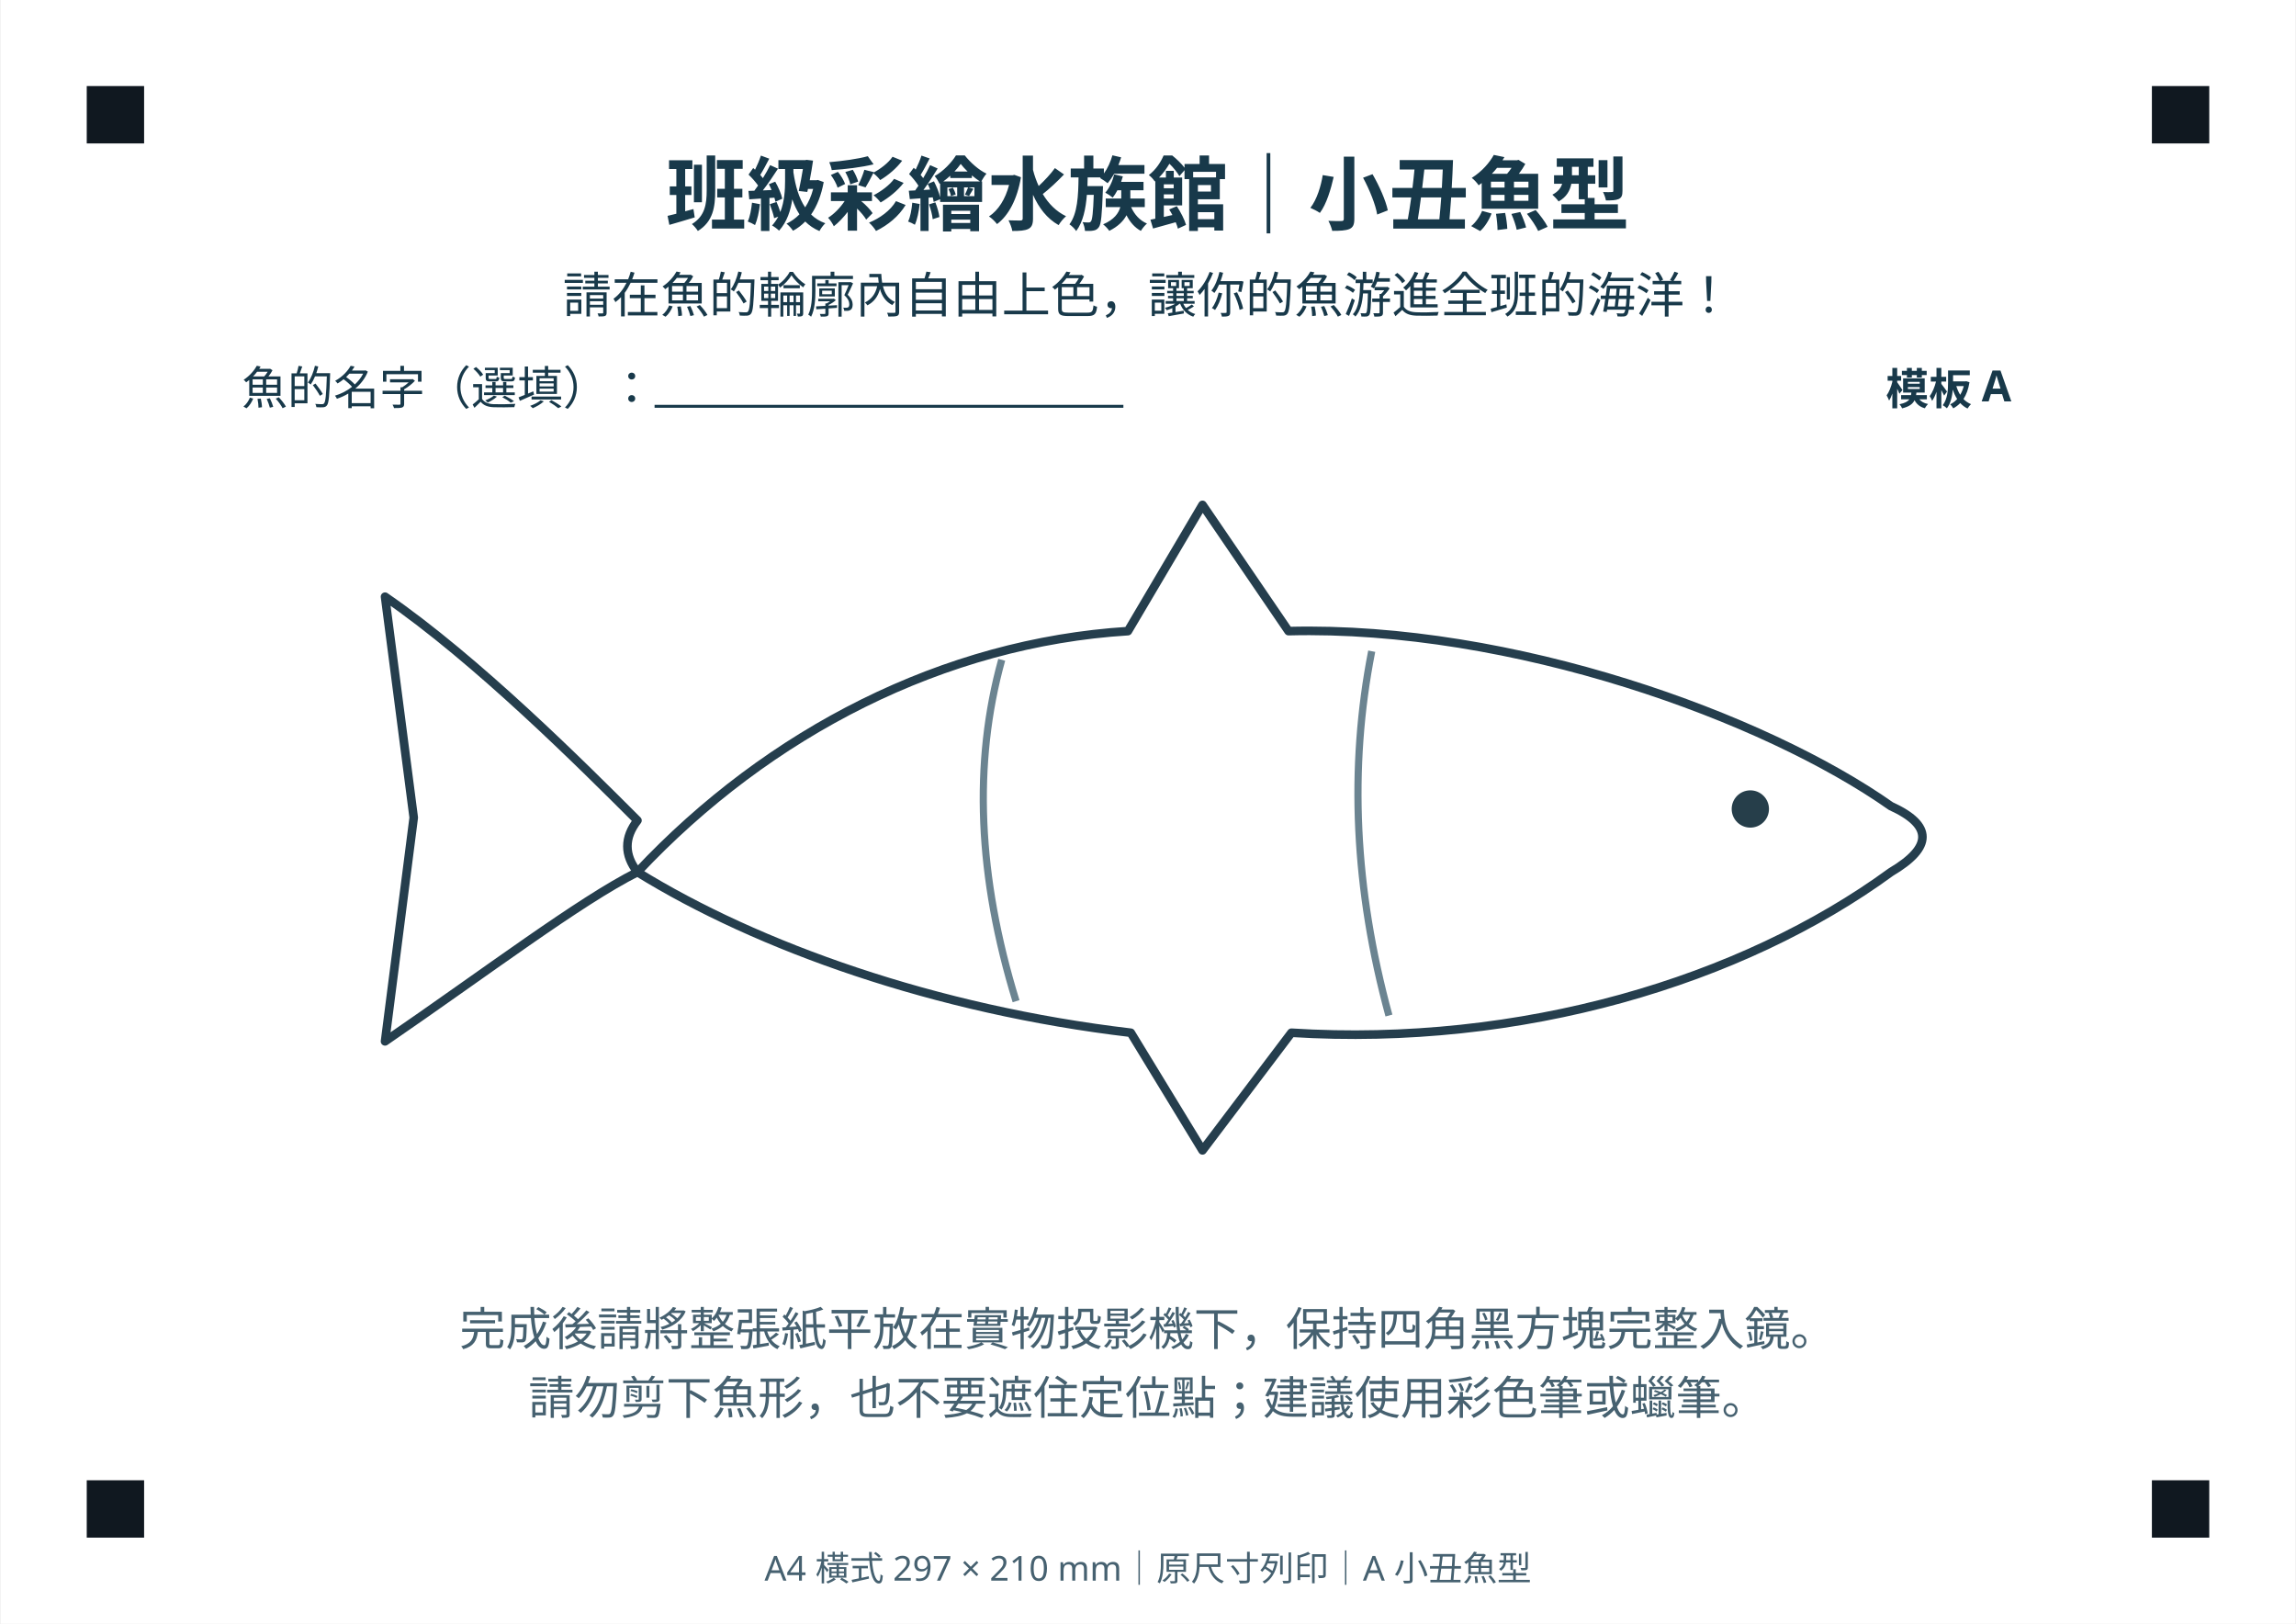
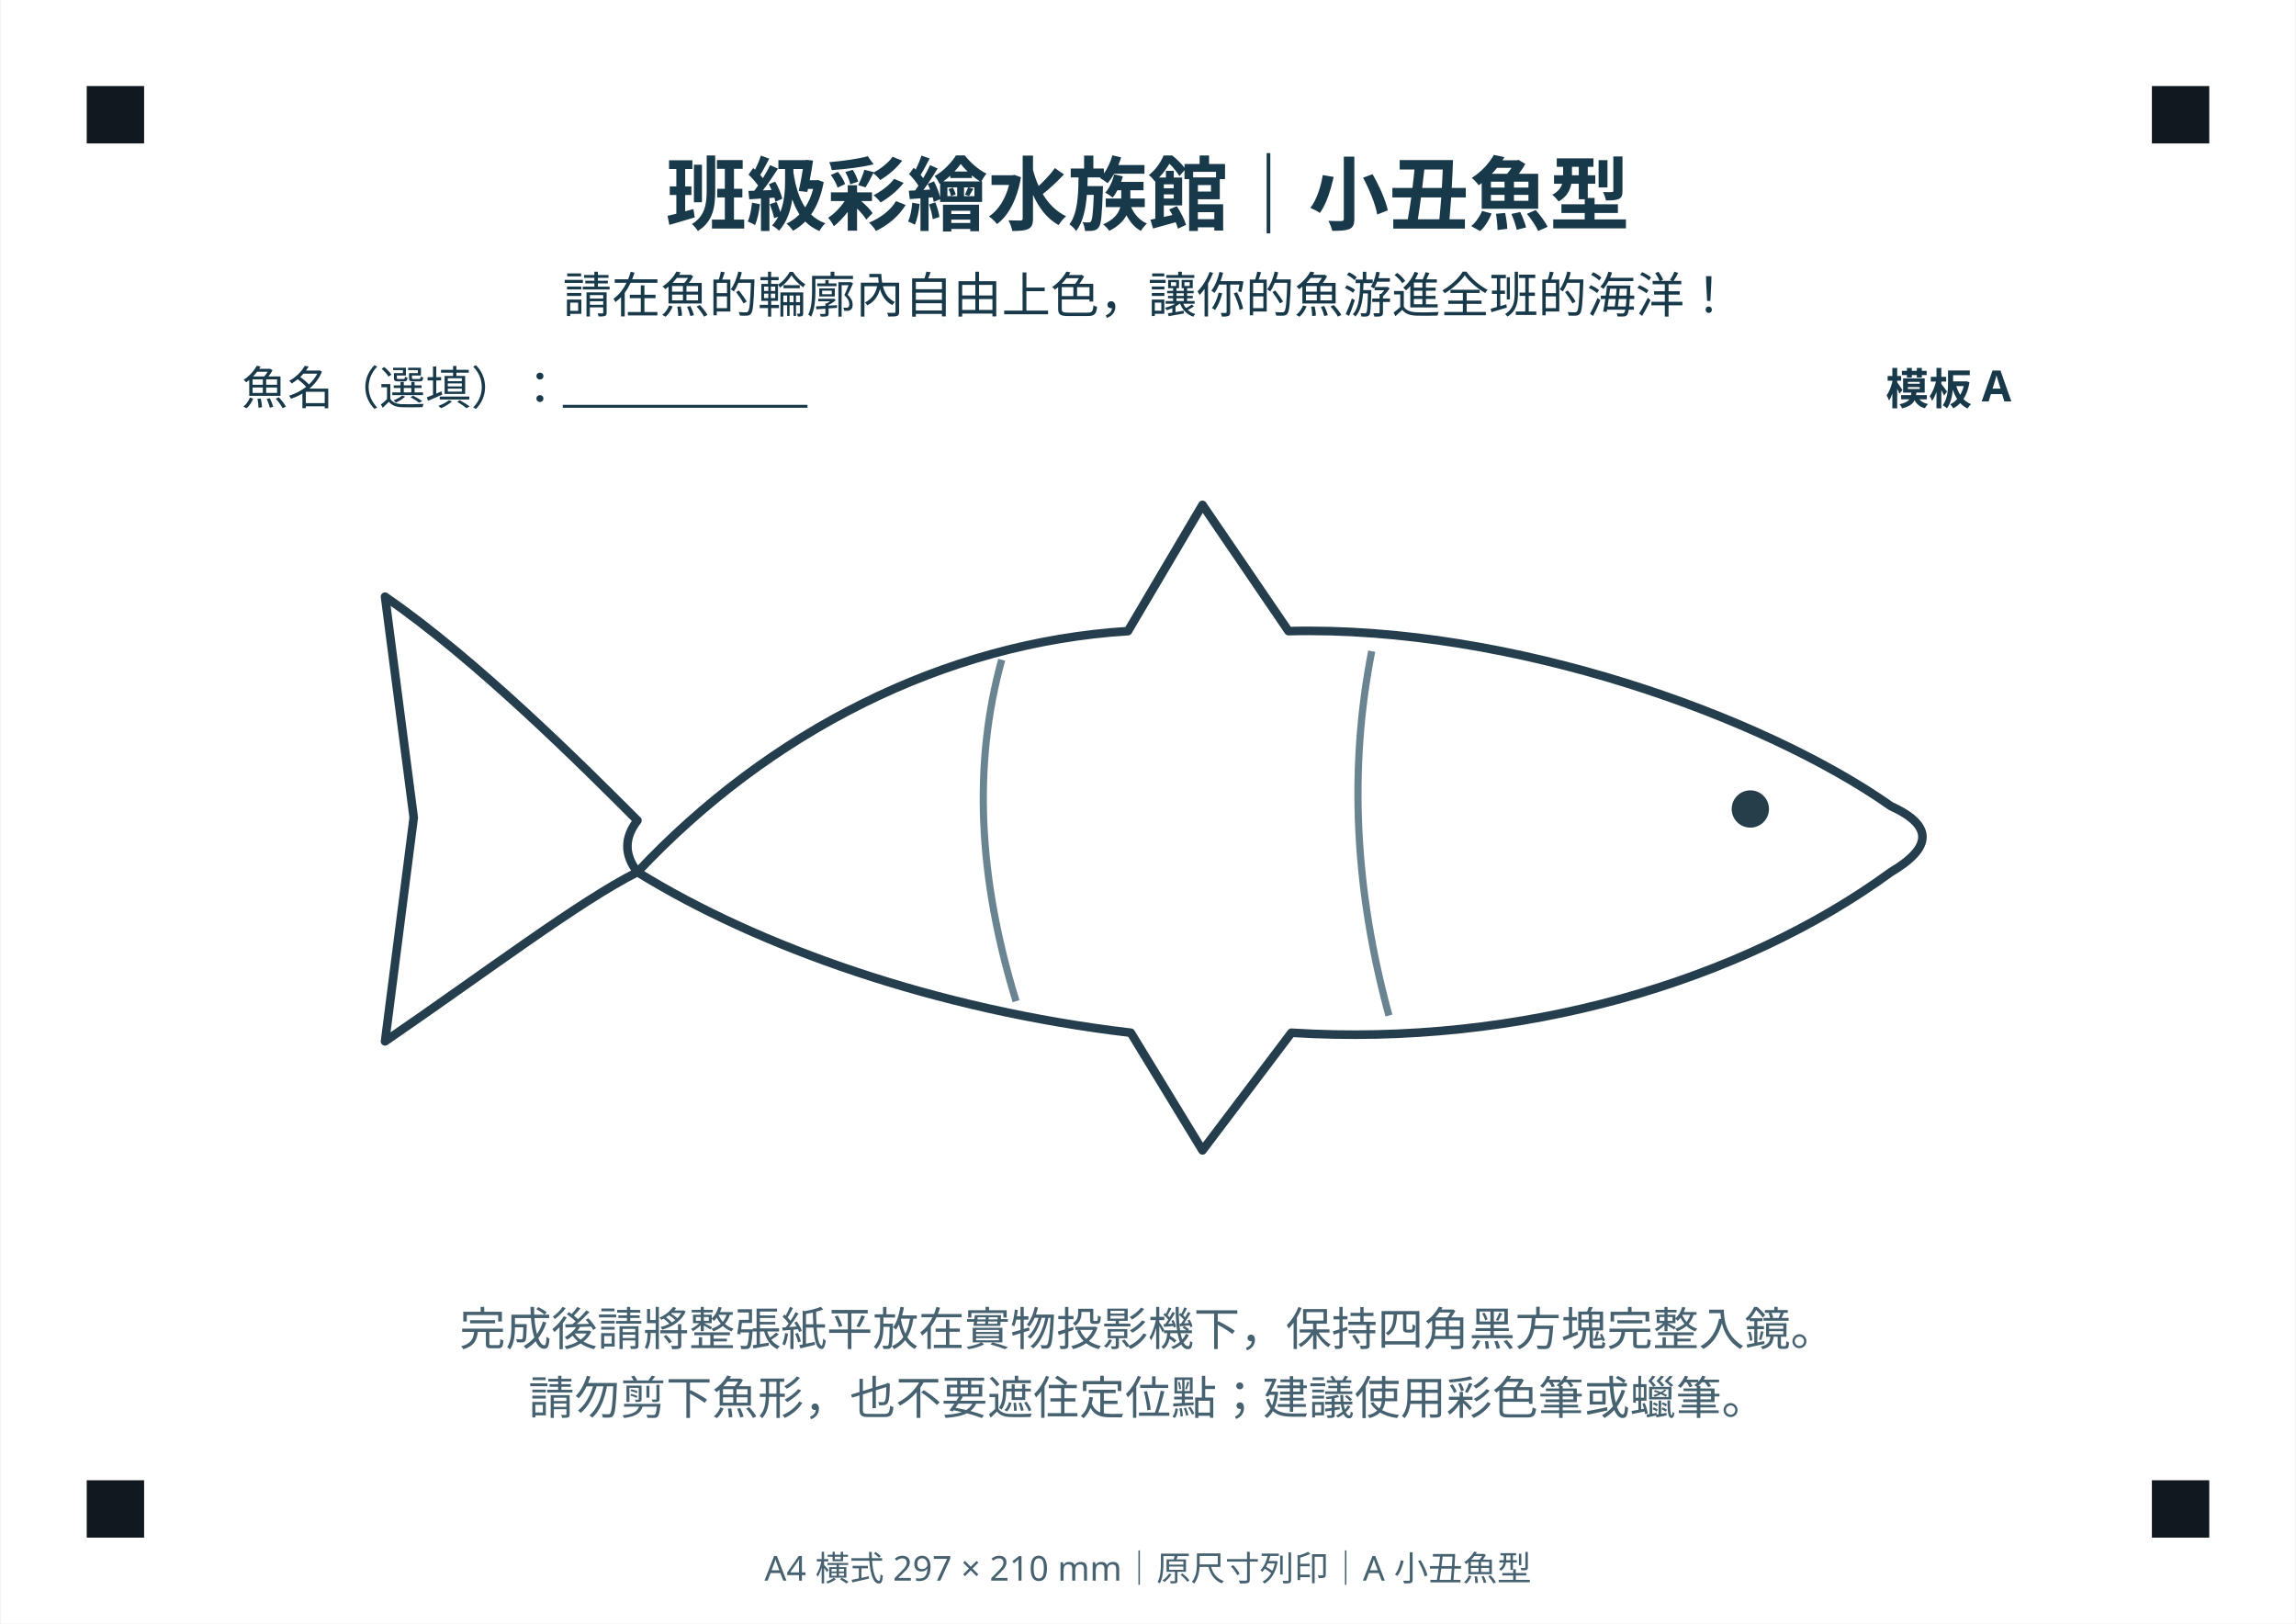
<svg xmlns="http://www.w3.org/2000/svg" width="297mm" height="210mm" viewBox="0 0 800 566">
  <rect width="800" height="566" fill="white" />
  <g fill="#101820">
    <rect x="30" y="30" width="20" height="20" />
    <rect x="750" y="30" width="20" height="20" />
    <rect x="750" y="516" width="20" height="20" />
    <rect x="30" y="516" width="20" height="20" />
  </g>
  <g font-family="'Noto Sans TC','Microsoft JhengHei',sans-serif" fill="#18394a">
    <text x="400" y="78" font-size="28" font-weight="700" text-anchor="middle">班級彩繪水族館｜小丑魚型</text>
    <text x="400" y="109" font-size="17" text-anchor="middle">請在魚的輪廓內自由上色，讓你的魚游進全班的海洋！</text>
-     <text x="84" y="141" font-size="16">魚的名字（選填）：_______________________</text>
+     <text x="84" y="141" font-size="16">魚名（選填）：____________</text>
    <text x="701" y="141" font-size="15" font-weight="700" text-anchor="end">模板 A</text>
  </g>
  <path d="M222 286 C203 267 166 230 134 208 L144 285 L134 363 C169 339 202 314 222 304 C268 255 329 224 393 220 L419 176 L449 220 C527 218 615 250 659 281 Q681 291 659 304 C607 342 530 365 450 360 L419 401 L394 360 C326 352 264 330 222 304 Q215 295 222 286 Z" fill="white" stroke="#253e4d" stroke-width="3" stroke-linejoin="round" />
  <path d="M349 230 Q334 284 354 349 M478 227 Q466 288 484 354" fill="none" stroke="#6b8491" stroke-width="2.5" />
  <circle cx="610" cy="282" r="6.5" fill="#263e4a" />
  <g font-family="'Noto Sans TC','Microsoft JhengHei',sans-serif" fill="#466170" font-size="16" text-anchor="middle">
    <text x="400" y="469">完成後請將整張紙平放在實物投影機下，保持四角黑方塊完整入鏡。</text>
    <text x="400" y="493">請勿剪下魚形，也不要遮住定位點；建議使用彩色筆或蠟筆。</text>
    <text x="400" y="551" font-size="12">A4 橫式 297 × 210 mm｜原尺寸列印｜A 小丑魚型</text>
  </g>
</svg>
